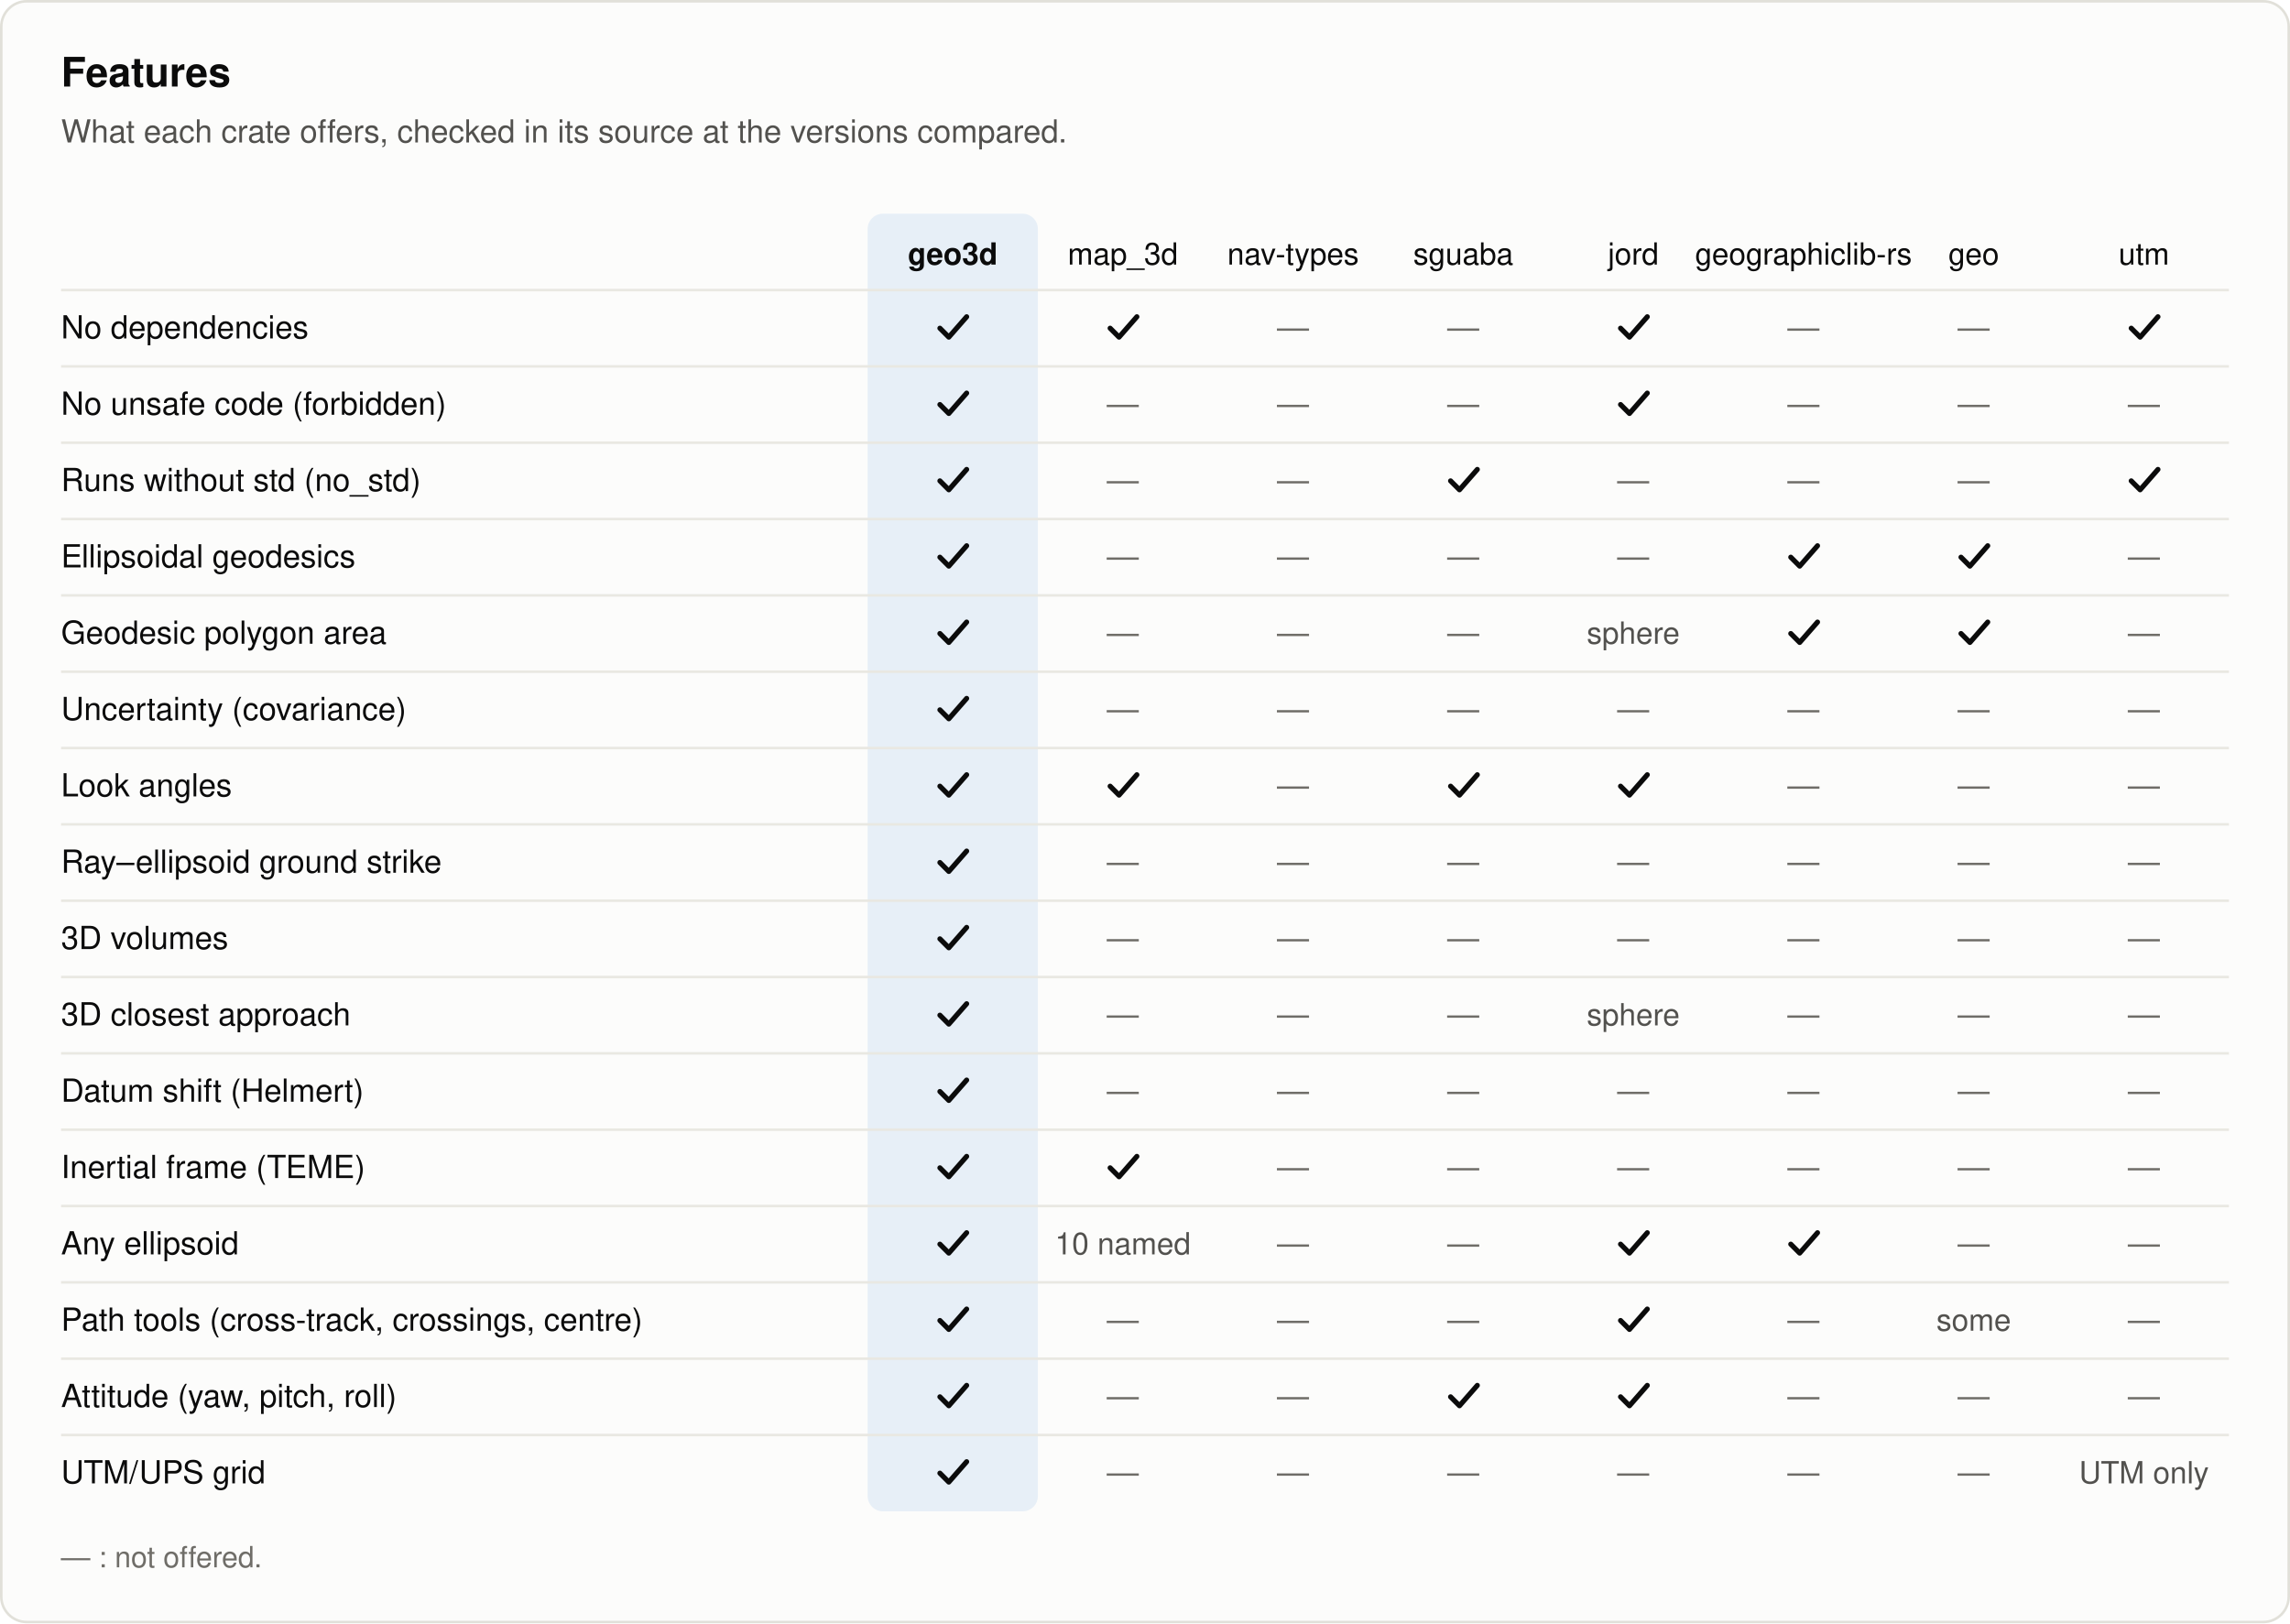
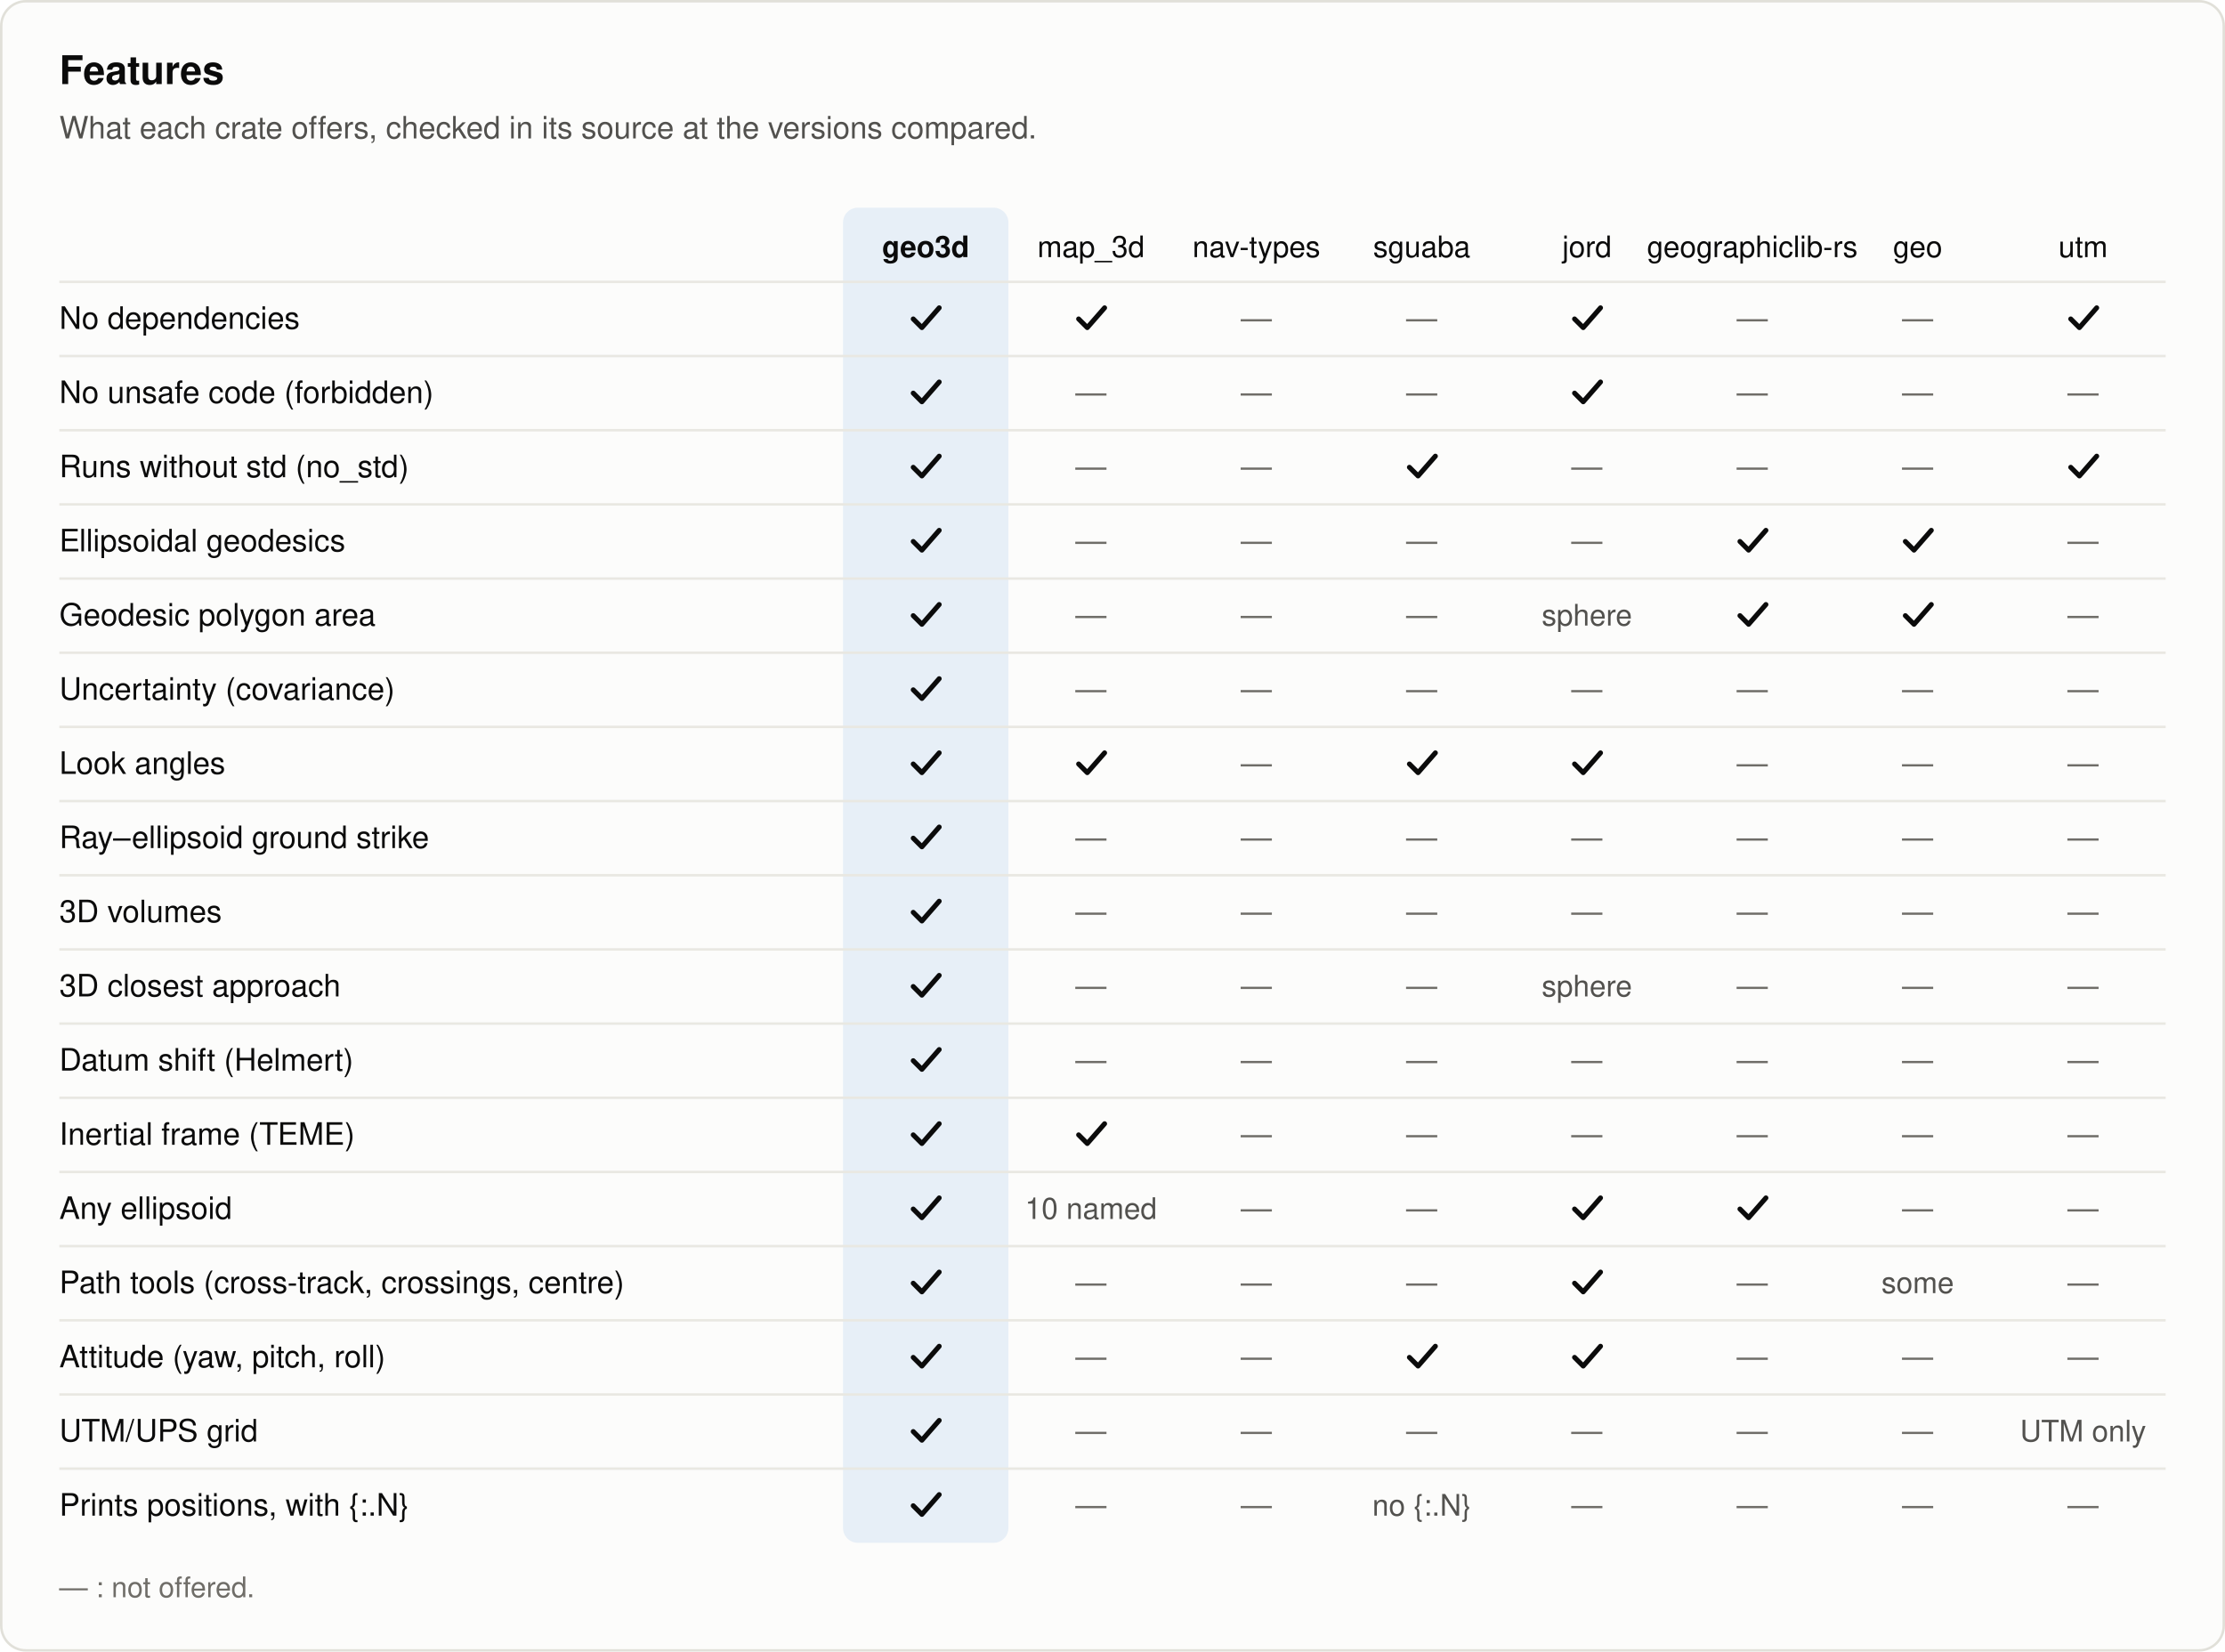
- <svg xmlns="http://www.w3.org/2000/svg" width="900" height="638" viewBox="0 0 900 638" font-family="system-ui, -apple-system, 'Segoe UI', Helvetica, Arial, sans-serif" role="img" aria-label="Feature matrix: geo3d is the only crate with ground strike, 3D volumes, closest approach, covariance and datum shifts">
-   <rect x="0.5" y="0.5" width="899" height="637" rx="10" fill="#fcfcfb" stroke="#e1e0d9" />
+ <svg xmlns="http://www.w3.org/2000/svg" width="900" height="668" viewBox="0 0 900 668" font-family="system-ui, -apple-system, 'Segoe UI', Helvetica, Arial, sans-serif" role="img" aria-label="Feature matrix: geo3d is the only crate with ground strike, 3D volumes, closest approach, covariance and datum shifts">
+   <rect x="0.5" y="0.5" width="899" height="667" rx="10" fill="#fcfcfb" stroke="#e1e0d9" />
  <text x="24.0" y="34.0" font-size="16" font-weight="600" fill="#0b0b0b" text-anchor="start">Features</text>
  <text x="24.0" y="56.0" font-size="12.5" font-weight="400" fill="#52514e" text-anchor="start">What each crate offers, checked in its source at the versions compared.</text>
-   <rect x="341.0" y="84.0" width="66.9" height="510.0" rx="6" fill="#e7eff7" />
+   <rect x="341.0" y="84.0" width="66.9" height="540.0" rx="6" fill="#e7eff7" />
  <text x="374.4" y="104.0" font-size="12" font-weight="600" fill="#0b0b0b" text-anchor="middle">geo3d</text>
  <text x="441.3" y="104.0" font-size="12" font-weight="500" fill="#0b0b0b" text-anchor="middle">map_3d</text>
  <text x="508.2" y="104.0" font-size="12" font-weight="500" fill="#0b0b0b" text-anchor="middle">nav-types</text>
  <text x="575.1" y="104.0" font-size="12" font-weight="500" fill="#0b0b0b" text-anchor="middle">sguaba</text>
  <text x="641.9" y="104.0" font-size="12" font-weight="500" fill="#0b0b0b" text-anchor="middle">jord</text>
  <text x="708.8" y="104.0" font-size="12" font-weight="500" fill="#0b0b0b" text-anchor="middle">geographiclib-rs</text>
  <text x="775.7" y="104.0" font-size="12" font-weight="500" fill="#0b0b0b" text-anchor="middle">geo</text>
  <text x="842.6" y="104.0" font-size="12" font-weight="500" fill="#0b0b0b" text-anchor="middle">utm</text>
  <line x1="24" y1="114.0" x2="876" y2="114.0" stroke="#e9e8e2" />
  <text x="24.0" y="133.0" font-size="12.5" font-weight="400" fill="#0b0b0b" text-anchor="start">No dependencies</text>
  <path d="M369.4,129.0 L372.9,132.5 L379.9,124.5" stroke="#0b0b0b" stroke-width="2" fill="none" stroke-linecap="round" stroke-linejoin="round" />
  <path d="M436.3,129.0 L439.8,132.5 L446.8,124.5" stroke="#0b0b0b" stroke-width="2" fill="none" stroke-linecap="round" stroke-linejoin="round" />
  <text x="508.2" y="133.0" font-size="12.5" font-weight="400" fill="#6f6d68" text-anchor="middle">—</text>
  <text x="575.1" y="133.0" font-size="12.5" font-weight="400" fill="#6f6d68" text-anchor="middle">—</text>
  <path d="M636.9,129.0 L640.4,132.5 L647.4,124.5" stroke="#0b0b0b" stroke-width="2" fill="none" stroke-linecap="round" stroke-linejoin="round" />
  <text x="708.8" y="133.0" font-size="12.5" font-weight="400" fill="#6f6d68" text-anchor="middle">—</text>
  <text x="775.7" y="133.0" font-size="12.5" font-weight="400" fill="#6f6d68" text-anchor="middle">—</text>
  <path d="M837.6,129.0 L841.1,132.5 L848.1,124.5" stroke="#0b0b0b" stroke-width="2" fill="none" stroke-linecap="round" stroke-linejoin="round" />
  <line x1="24" y1="144.0" x2="876" y2="144.0" stroke="#e9e8e2" />
  <text x="24.0" y="163.0" font-size="12.5" font-weight="400" fill="#0b0b0b" text-anchor="start">No unsafe code (forbidden)</text>
  <path d="M369.4,159.0 L372.9,162.5 L379.9,154.5" stroke="#0b0b0b" stroke-width="2" fill="none" stroke-linecap="round" stroke-linejoin="round" />
  <text x="441.3" y="163.0" font-size="12.5" font-weight="400" fill="#6f6d68" text-anchor="middle">—</text>
  <text x="508.2" y="163.0" font-size="12.5" font-weight="400" fill="#6f6d68" text-anchor="middle">—</text>
  <text x="575.1" y="163.0" font-size="12.5" font-weight="400" fill="#6f6d68" text-anchor="middle">—</text>
  <path d="M636.9,159.0 L640.4,162.5 L647.4,154.5" stroke="#0b0b0b" stroke-width="2" fill="none" stroke-linecap="round" stroke-linejoin="round" />
  <text x="708.8" y="163.0" font-size="12.5" font-weight="400" fill="#6f6d68" text-anchor="middle">—</text>
  <text x="775.7" y="163.0" font-size="12.5" font-weight="400" fill="#6f6d68" text-anchor="middle">—</text>
  <text x="842.6" y="163.0" font-size="12.5" font-weight="400" fill="#6f6d68" text-anchor="middle">—</text>
  <line x1="24" y1="174.0" x2="876" y2="174.0" stroke="#e9e8e2" />
  <text x="24.0" y="193.0" font-size="12.5" font-weight="400" fill="#0b0b0b" text-anchor="start">Runs without std (no_std)</text>
  <path d="M369.4,189.0 L372.9,192.5 L379.9,184.5" stroke="#0b0b0b" stroke-width="2" fill="none" stroke-linecap="round" stroke-linejoin="round" />
  <text x="441.3" y="193.0" font-size="12.5" font-weight="400" fill="#6f6d68" text-anchor="middle">—</text>
  <text x="508.2" y="193.0" font-size="12.5" font-weight="400" fill="#6f6d68" text-anchor="middle">—</text>
  <path d="M570.1,189.0 L573.6,192.5 L580.6,184.5" stroke="#0b0b0b" stroke-width="2" fill="none" stroke-linecap="round" stroke-linejoin="round" />
  <text x="641.9" y="193.0" font-size="12.5" font-weight="400" fill="#6f6d68" text-anchor="middle">—</text>
  <text x="708.8" y="193.0" font-size="12.5" font-weight="400" fill="#6f6d68" text-anchor="middle">—</text>
  <text x="775.7" y="193.0" font-size="12.5" font-weight="400" fill="#6f6d68" text-anchor="middle">—</text>
  <path d="M837.6,189.0 L841.1,192.5 L848.1,184.5" stroke="#0b0b0b" stroke-width="2" fill="none" stroke-linecap="round" stroke-linejoin="round" />
  <line x1="24" y1="204.0" x2="876" y2="204.0" stroke="#e9e8e2" />
  <text x="24.0" y="223.0" font-size="12.5" font-weight="400" fill="#0b0b0b" text-anchor="start">Ellipsoidal geodesics</text>
  <path d="M369.4,219.0 L372.9,222.5 L379.9,214.5" stroke="#0b0b0b" stroke-width="2" fill="none" stroke-linecap="round" stroke-linejoin="round" />
  <text x="441.3" y="223.0" font-size="12.5" font-weight="400" fill="#6f6d68" text-anchor="middle">—</text>
  <text x="508.2" y="223.0" font-size="12.5" font-weight="400" fill="#6f6d68" text-anchor="middle">—</text>
  <text x="575.1" y="223.0" font-size="12.5" font-weight="400" fill="#6f6d68" text-anchor="middle">—</text>
  <text x="641.9" y="223.0" font-size="12.5" font-weight="400" fill="#6f6d68" text-anchor="middle">—</text>
  <path d="M703.8,219.0 L707.3,222.5 L714.3,214.5" stroke="#0b0b0b" stroke-width="2" fill="none" stroke-linecap="round" stroke-linejoin="round" />
  <path d="M770.7,219.0 L774.2,222.5 L781.2,214.5" stroke="#0b0b0b" stroke-width="2" fill="none" stroke-linecap="round" stroke-linejoin="round" />
  <text x="842.6" y="223.0" font-size="12.5" font-weight="400" fill="#6f6d68" text-anchor="middle">—</text>
  <line x1="24" y1="234.0" x2="876" y2="234.0" stroke="#e9e8e2" />
  <text x="24.0" y="253.0" font-size="12.5" font-weight="400" fill="#0b0b0b" text-anchor="start">Geodesic polygon area</text>
  <path d="M369.4,249.0 L372.9,252.5 L379.9,244.5" stroke="#0b0b0b" stroke-width="2" fill="none" stroke-linecap="round" stroke-linejoin="round" />
  <text x="441.3" y="253.0" font-size="12.5" font-weight="400" fill="#6f6d68" text-anchor="middle">—</text>
  <text x="508.2" y="253.0" font-size="12.5" font-weight="400" fill="#6f6d68" text-anchor="middle">—</text>
  <text x="575.1" y="253.0" font-size="12.5" font-weight="400" fill="#6f6d68" text-anchor="middle">—</text>
  <text x="641.9" y="253.0" font-size="12" font-weight="500" fill="#52514e" text-anchor="middle">sphere</text>
  <path d="M703.8,249.0 L707.3,252.5 L714.3,244.5" stroke="#0b0b0b" stroke-width="2" fill="none" stroke-linecap="round" stroke-linejoin="round" />
  <path d="M770.7,249.0 L774.2,252.5 L781.2,244.5" stroke="#0b0b0b" stroke-width="2" fill="none" stroke-linecap="round" stroke-linejoin="round" />
  <text x="842.6" y="253.0" font-size="12.5" font-weight="400" fill="#6f6d68" text-anchor="middle">—</text>
  <line x1="24" y1="264.0" x2="876" y2="264.0" stroke="#e9e8e2" />
  <text x="24.0" y="283.0" font-size="12.5" font-weight="400" fill="#0b0b0b" text-anchor="start">Uncertainty (covariance)</text>
  <path d="M369.4,279.0 L372.9,282.5 L379.9,274.5" stroke="#0b0b0b" stroke-width="2" fill="none" stroke-linecap="round" stroke-linejoin="round" />
  <text x="441.3" y="283.0" font-size="12.5" font-weight="400" fill="#6f6d68" text-anchor="middle">—</text>
  <text x="508.2" y="283.0" font-size="12.5" font-weight="400" fill="#6f6d68" text-anchor="middle">—</text>
  <text x="575.1" y="283.0" font-size="12.5" font-weight="400" fill="#6f6d68" text-anchor="middle">—</text>
  <text x="641.9" y="283.0" font-size="12.5" font-weight="400" fill="#6f6d68" text-anchor="middle">—</text>
  <text x="708.8" y="283.0" font-size="12.5" font-weight="400" fill="#6f6d68" text-anchor="middle">—</text>
  <text x="775.7" y="283.0" font-size="12.5" font-weight="400" fill="#6f6d68" text-anchor="middle">—</text>
  <text x="842.6" y="283.0" font-size="12.5" font-weight="400" fill="#6f6d68" text-anchor="middle">—</text>
  <line x1="24" y1="294.0" x2="876" y2="294.0" stroke="#e9e8e2" />
  <text x="24.0" y="313.0" font-size="12.5" font-weight="400" fill="#0b0b0b" text-anchor="start">Look angles</text>
  <path d="M369.4,309.0 L372.9,312.5 L379.9,304.5" stroke="#0b0b0b" stroke-width="2" fill="none" stroke-linecap="round" stroke-linejoin="round" />
  <path d="M436.3,309.0 L439.8,312.5 L446.8,304.5" stroke="#0b0b0b" stroke-width="2" fill="none" stroke-linecap="round" stroke-linejoin="round" />
  <text x="508.2" y="313.0" font-size="12.5" font-weight="400" fill="#6f6d68" text-anchor="middle">—</text>
  <path d="M570.1,309.0 L573.6,312.5 L580.6,304.5" stroke="#0b0b0b" stroke-width="2" fill="none" stroke-linecap="round" stroke-linejoin="round" />
  <path d="M636.9,309.0 L640.4,312.5 L647.4,304.5" stroke="#0b0b0b" stroke-width="2" fill="none" stroke-linecap="round" stroke-linejoin="round" />
  <text x="708.8" y="313.0" font-size="12.5" font-weight="400" fill="#6f6d68" text-anchor="middle">—</text>
  <text x="775.7" y="313.0" font-size="12.5" font-weight="400" fill="#6f6d68" text-anchor="middle">—</text>
  <text x="842.6" y="313.0" font-size="12.5" font-weight="400" fill="#6f6d68" text-anchor="middle">—</text>
  <line x1="24" y1="324.0" x2="876" y2="324.0" stroke="#e9e8e2" />
  <text x="24.0" y="343.0" font-size="12.5" font-weight="400" fill="#0b0b0b" text-anchor="start">Ray–ellipsoid ground strike</text>
  <path d="M369.4,339.0 L372.9,342.5 L379.9,334.5" stroke="#0b0b0b" stroke-width="2" fill="none" stroke-linecap="round" stroke-linejoin="round" />
  <text x="441.3" y="343.0" font-size="12.5" font-weight="400" fill="#6f6d68" text-anchor="middle">—</text>
  <text x="508.2" y="343.0" font-size="12.5" font-weight="400" fill="#6f6d68" text-anchor="middle">—</text>
  <text x="575.1" y="343.0" font-size="12.5" font-weight="400" fill="#6f6d68" text-anchor="middle">—</text>
  <text x="641.9" y="343.0" font-size="12.5" font-weight="400" fill="#6f6d68" text-anchor="middle">—</text>
  <text x="708.8" y="343.0" font-size="12.5" font-weight="400" fill="#6f6d68" text-anchor="middle">—</text>
  <text x="775.7" y="343.0" font-size="12.5" font-weight="400" fill="#6f6d68" text-anchor="middle">—</text>
  <text x="842.6" y="343.0" font-size="12.5" font-weight="400" fill="#6f6d68" text-anchor="middle">—</text>
  <line x1="24" y1="354.0" x2="876" y2="354.0" stroke="#e9e8e2" />
  <text x="24.0" y="373.0" font-size="12.5" font-weight="400" fill="#0b0b0b" text-anchor="start">3D volumes</text>
  <path d="M369.4,369.0 L372.9,372.5 L379.9,364.5" stroke="#0b0b0b" stroke-width="2" fill="none" stroke-linecap="round" stroke-linejoin="round" />
  <text x="441.3" y="373.0" font-size="12.5" font-weight="400" fill="#6f6d68" text-anchor="middle">—</text>
  <text x="508.2" y="373.0" font-size="12.5" font-weight="400" fill="#6f6d68" text-anchor="middle">—</text>
  <text x="575.1" y="373.0" font-size="12.5" font-weight="400" fill="#6f6d68" text-anchor="middle">—</text>
  <text x="641.9" y="373.0" font-size="12.5" font-weight="400" fill="#6f6d68" text-anchor="middle">—</text>
  <text x="708.8" y="373.0" font-size="12.5" font-weight="400" fill="#6f6d68" text-anchor="middle">—</text>
  <text x="775.7" y="373.0" font-size="12.5" font-weight="400" fill="#6f6d68" text-anchor="middle">—</text>
  <text x="842.6" y="373.0" font-size="12.5" font-weight="400" fill="#6f6d68" text-anchor="middle">—</text>
  <line x1="24" y1="384.0" x2="876" y2="384.0" stroke="#e9e8e2" />
  <text x="24.0" y="403.0" font-size="12.5" font-weight="400" fill="#0b0b0b" text-anchor="start">3D closest approach</text>
  <path d="M369.4,399.0 L372.9,402.5 L379.9,394.5" stroke="#0b0b0b" stroke-width="2" fill="none" stroke-linecap="round" stroke-linejoin="round" />
  <text x="441.3" y="403.0" font-size="12.5" font-weight="400" fill="#6f6d68" text-anchor="middle">—</text>
  <text x="508.2" y="403.0" font-size="12.5" font-weight="400" fill="#6f6d68" text-anchor="middle">—</text>
  <text x="575.1" y="403.0" font-size="12.5" font-weight="400" fill="#6f6d68" text-anchor="middle">—</text>
  <text x="641.9" y="403.0" font-size="12" font-weight="500" fill="#52514e" text-anchor="middle">sphere</text>
  <text x="708.8" y="403.0" font-size="12.5" font-weight="400" fill="#6f6d68" text-anchor="middle">—</text>
  <text x="775.7" y="403.0" font-size="12.5" font-weight="400" fill="#6f6d68" text-anchor="middle">—</text>
  <text x="842.6" y="403.0" font-size="12.5" font-weight="400" fill="#6f6d68" text-anchor="middle">—</text>
  <line x1="24" y1="414.0" x2="876" y2="414.0" stroke="#e9e8e2" />
  <text x="24.0" y="433.0" font-size="12.5" font-weight="400" fill="#0b0b0b" text-anchor="start">Datum shift (Helmert)</text>
  <path d="M369.4,429.0 L372.9,432.5 L379.9,424.5" stroke="#0b0b0b" stroke-width="2" fill="none" stroke-linecap="round" stroke-linejoin="round" />
  <text x="441.3" y="433.0" font-size="12.5" font-weight="400" fill="#6f6d68" text-anchor="middle">—</text>
  <text x="508.2" y="433.0" font-size="12.5" font-weight="400" fill="#6f6d68" text-anchor="middle">—</text>
  <text x="575.1" y="433.0" font-size="12.5" font-weight="400" fill="#6f6d68" text-anchor="middle">—</text>
  <text x="641.9" y="433.0" font-size="12.5" font-weight="400" fill="#6f6d68" text-anchor="middle">—</text>
  <text x="708.8" y="433.0" font-size="12.5" font-weight="400" fill="#6f6d68" text-anchor="middle">—</text>
  <text x="775.7" y="433.0" font-size="12.5" font-weight="400" fill="#6f6d68" text-anchor="middle">—</text>
  <text x="842.6" y="433.0" font-size="12.5" font-weight="400" fill="#6f6d68" text-anchor="middle">—</text>
  <line x1="24" y1="444.0" x2="876" y2="444.0" stroke="#e9e8e2" />
  <text x="24.0" y="463.0" font-size="12.5" font-weight="400" fill="#0b0b0b" text-anchor="start">Inertial frame (TEME)</text>
  <path d="M369.4,459.0 L372.9,462.5 L379.9,454.5" stroke="#0b0b0b" stroke-width="2" fill="none" stroke-linecap="round" stroke-linejoin="round" />
  <path d="M436.3,459.0 L439.8,462.5 L446.8,454.5" stroke="#0b0b0b" stroke-width="2" fill="none" stroke-linecap="round" stroke-linejoin="round" />
  <text x="508.2" y="463.0" font-size="12.5" font-weight="400" fill="#6f6d68" text-anchor="middle">—</text>
  <text x="575.1" y="463.0" font-size="12.5" font-weight="400" fill="#6f6d68" text-anchor="middle">—</text>
  <text x="641.9" y="463.0" font-size="12.5" font-weight="400" fill="#6f6d68" text-anchor="middle">—</text>
  <text x="708.8" y="463.0" font-size="12.5" font-weight="400" fill="#6f6d68" text-anchor="middle">—</text>
  <text x="775.7" y="463.0" font-size="12.5" font-weight="400" fill="#6f6d68" text-anchor="middle">—</text>
  <text x="842.6" y="463.0" font-size="12.5" font-weight="400" fill="#6f6d68" text-anchor="middle">—</text>
  <line x1="24" y1="474.0" x2="876" y2="474.0" stroke="#e9e8e2" />
  <text x="24.0" y="493.0" font-size="12.5" font-weight="400" fill="#0b0b0b" text-anchor="start">Any ellipsoid</text>
  <path d="M369.4,489.0 L372.9,492.5 L379.9,484.5" stroke="#0b0b0b" stroke-width="2" fill="none" stroke-linecap="round" stroke-linejoin="round" />
  <text x="441.3" y="493.0" font-size="12" font-weight="500" fill="#52514e" text-anchor="middle">10 named</text>
  <text x="508.2" y="493.0" font-size="12.5" font-weight="400" fill="#6f6d68" text-anchor="middle">—</text>
  <text x="575.1" y="493.0" font-size="12.5" font-weight="400" fill="#6f6d68" text-anchor="middle">—</text>
  <path d="M636.9,489.0 L640.4,492.5 L647.4,484.5" stroke="#0b0b0b" stroke-width="2" fill="none" stroke-linecap="round" stroke-linejoin="round" />
  <path d="M703.8,489.0 L707.3,492.5 L714.3,484.5" stroke="#0b0b0b" stroke-width="2" fill="none" stroke-linecap="round" stroke-linejoin="round" />
  <text x="775.7" y="493.0" font-size="12.5" font-weight="400" fill="#6f6d68" text-anchor="middle">—</text>
  <text x="842.6" y="493.0" font-size="12.5" font-weight="400" fill="#6f6d68" text-anchor="middle">—</text>
  <line x1="24" y1="504.0" x2="876" y2="504.0" stroke="#e9e8e2" />
  <text x="24.0" y="523.0" font-size="12.5" font-weight="400" fill="#0b0b0b" text-anchor="start">Path tools (cross-track, crossings, centre)</text>
  <path d="M369.4,519.0 L372.9,522.5 L379.9,514.5" stroke="#0b0b0b" stroke-width="2" fill="none" stroke-linecap="round" stroke-linejoin="round" />
  <text x="441.3" y="523.0" font-size="12.5" font-weight="400" fill="#6f6d68" text-anchor="middle">—</text>
  <text x="508.2" y="523.0" font-size="12.5" font-weight="400" fill="#6f6d68" text-anchor="middle">—</text>
  <text x="575.1" y="523.0" font-size="12.5" font-weight="400" fill="#6f6d68" text-anchor="middle">—</text>
  <path d="M636.9,519.0 L640.4,522.5 L647.4,514.5" stroke="#0b0b0b" stroke-width="2" fill="none" stroke-linecap="round" stroke-linejoin="round" />
  <text x="708.8" y="523.0" font-size="12.5" font-weight="400" fill="#6f6d68" text-anchor="middle">—</text>
  <text x="775.7" y="523.0" font-size="12" font-weight="500" fill="#52514e" text-anchor="middle">some</text>
  <text x="842.6" y="523.0" font-size="12.5" font-weight="400" fill="#6f6d68" text-anchor="middle">—</text>
  <line x1="24" y1="534.0" x2="876" y2="534.0" stroke="#e9e8e2" />
  <text x="24.0" y="553.0" font-size="12.5" font-weight="400" fill="#0b0b0b" text-anchor="start">Attitude (yaw, pitch, roll)</text>
  <path d="M369.4,549.0 L372.9,552.5 L379.9,544.5" stroke="#0b0b0b" stroke-width="2" fill="none" stroke-linecap="round" stroke-linejoin="round" />
  <text x="441.3" y="553.0" font-size="12.5" font-weight="400" fill="#6f6d68" text-anchor="middle">—</text>
  <text x="508.2" y="553.0" font-size="12.5" font-weight="400" fill="#6f6d68" text-anchor="middle">—</text>
  <path d="M570.1,549.0 L573.6,552.5 L580.6,544.5" stroke="#0b0b0b" stroke-width="2" fill="none" stroke-linecap="round" stroke-linejoin="round" />
  <path d="M636.9,549.0 L640.4,552.5 L647.4,544.5" stroke="#0b0b0b" stroke-width="2" fill="none" stroke-linecap="round" stroke-linejoin="round" />
  <text x="708.8" y="553.0" font-size="12.5" font-weight="400" fill="#6f6d68" text-anchor="middle">—</text>
  <text x="775.7" y="553.0" font-size="12.5" font-weight="400" fill="#6f6d68" text-anchor="middle">—</text>
  <text x="842.6" y="553.0" font-size="12.5" font-weight="400" fill="#6f6d68" text-anchor="middle">—</text>
  <line x1="24" y1="564.0" x2="876" y2="564.0" stroke="#e9e8e2" />
  <text x="24.0" y="583.0" font-size="12.5" font-weight="400" fill="#0b0b0b" text-anchor="start">UTM/UPS grid</text>
  <path d="M369.4,579.0 L372.9,582.5 L379.9,574.5" stroke="#0b0b0b" stroke-width="2" fill="none" stroke-linecap="round" stroke-linejoin="round" />
  <text x="441.3" y="583.0" font-size="12.5" font-weight="400" fill="#6f6d68" text-anchor="middle">—</text>
  <text x="508.2" y="583.0" font-size="12.5" font-weight="400" fill="#6f6d68" text-anchor="middle">—</text>
  <text x="575.1" y="583.0" font-size="12.5" font-weight="400" fill="#6f6d68" text-anchor="middle">—</text>
  <text x="641.9" y="583.0" font-size="12.5" font-weight="400" fill="#6f6d68" text-anchor="middle">—</text>
  <text x="708.8" y="583.0" font-size="12.5" font-weight="400" fill="#6f6d68" text-anchor="middle">—</text>
  <text x="775.7" y="583.0" font-size="12.5" font-weight="400" fill="#6f6d68" text-anchor="middle">—</text>
  <text x="842.6" y="583.0" font-size="12" font-weight="500" fill="#52514e" text-anchor="middle">UTM only</text>
-   <text x="24.0" y="616.0" font-size="11.5" font-weight="400" fill="#6f6d68" text-anchor="start">— : not offered.</text>
+   <line x1="24" y1="594.0" x2="876" y2="594.0" stroke="#e9e8e2" />
+   <text x="24.0" y="613.0" font-size="12.5" font-weight="400" fill="#0b0b0b" text-anchor="start">Prints positions, with {:.N}</text>
+   <path d="M369.4,609.0 L372.9,612.5 L379.9,604.5" stroke="#0b0b0b" stroke-width="2" fill="none" stroke-linecap="round" stroke-linejoin="round" />
+   <text x="441.3" y="613.0" font-size="12.5" font-weight="400" fill="#6f6d68" text-anchor="middle">—</text>
+   <text x="508.2" y="613.0" font-size="12.5" font-weight="400" fill="#6f6d68" text-anchor="middle">—</text>
+   <text x="575.1" y="613.0" font-size="12" font-weight="500" fill="#52514e" text-anchor="middle">no {:.N}</text>
+   <text x="641.9" y="613.0" font-size="12.5" font-weight="400" fill="#6f6d68" text-anchor="middle">—</text>
+   <text x="708.8" y="613.0" font-size="12.5" font-weight="400" fill="#6f6d68" text-anchor="middle">—</text>
+   <text x="775.7" y="613.0" font-size="12.5" font-weight="400" fill="#6f6d68" text-anchor="middle">—</text>
+   <text x="842.6" y="613.0" font-size="12.5" font-weight="400" fill="#6f6d68" text-anchor="middle">—</text>
+   <text x="24.0" y="646.0" font-size="11.5" font-weight="400" fill="#6f6d68" text-anchor="start">— : not offered.</text>
</svg>
